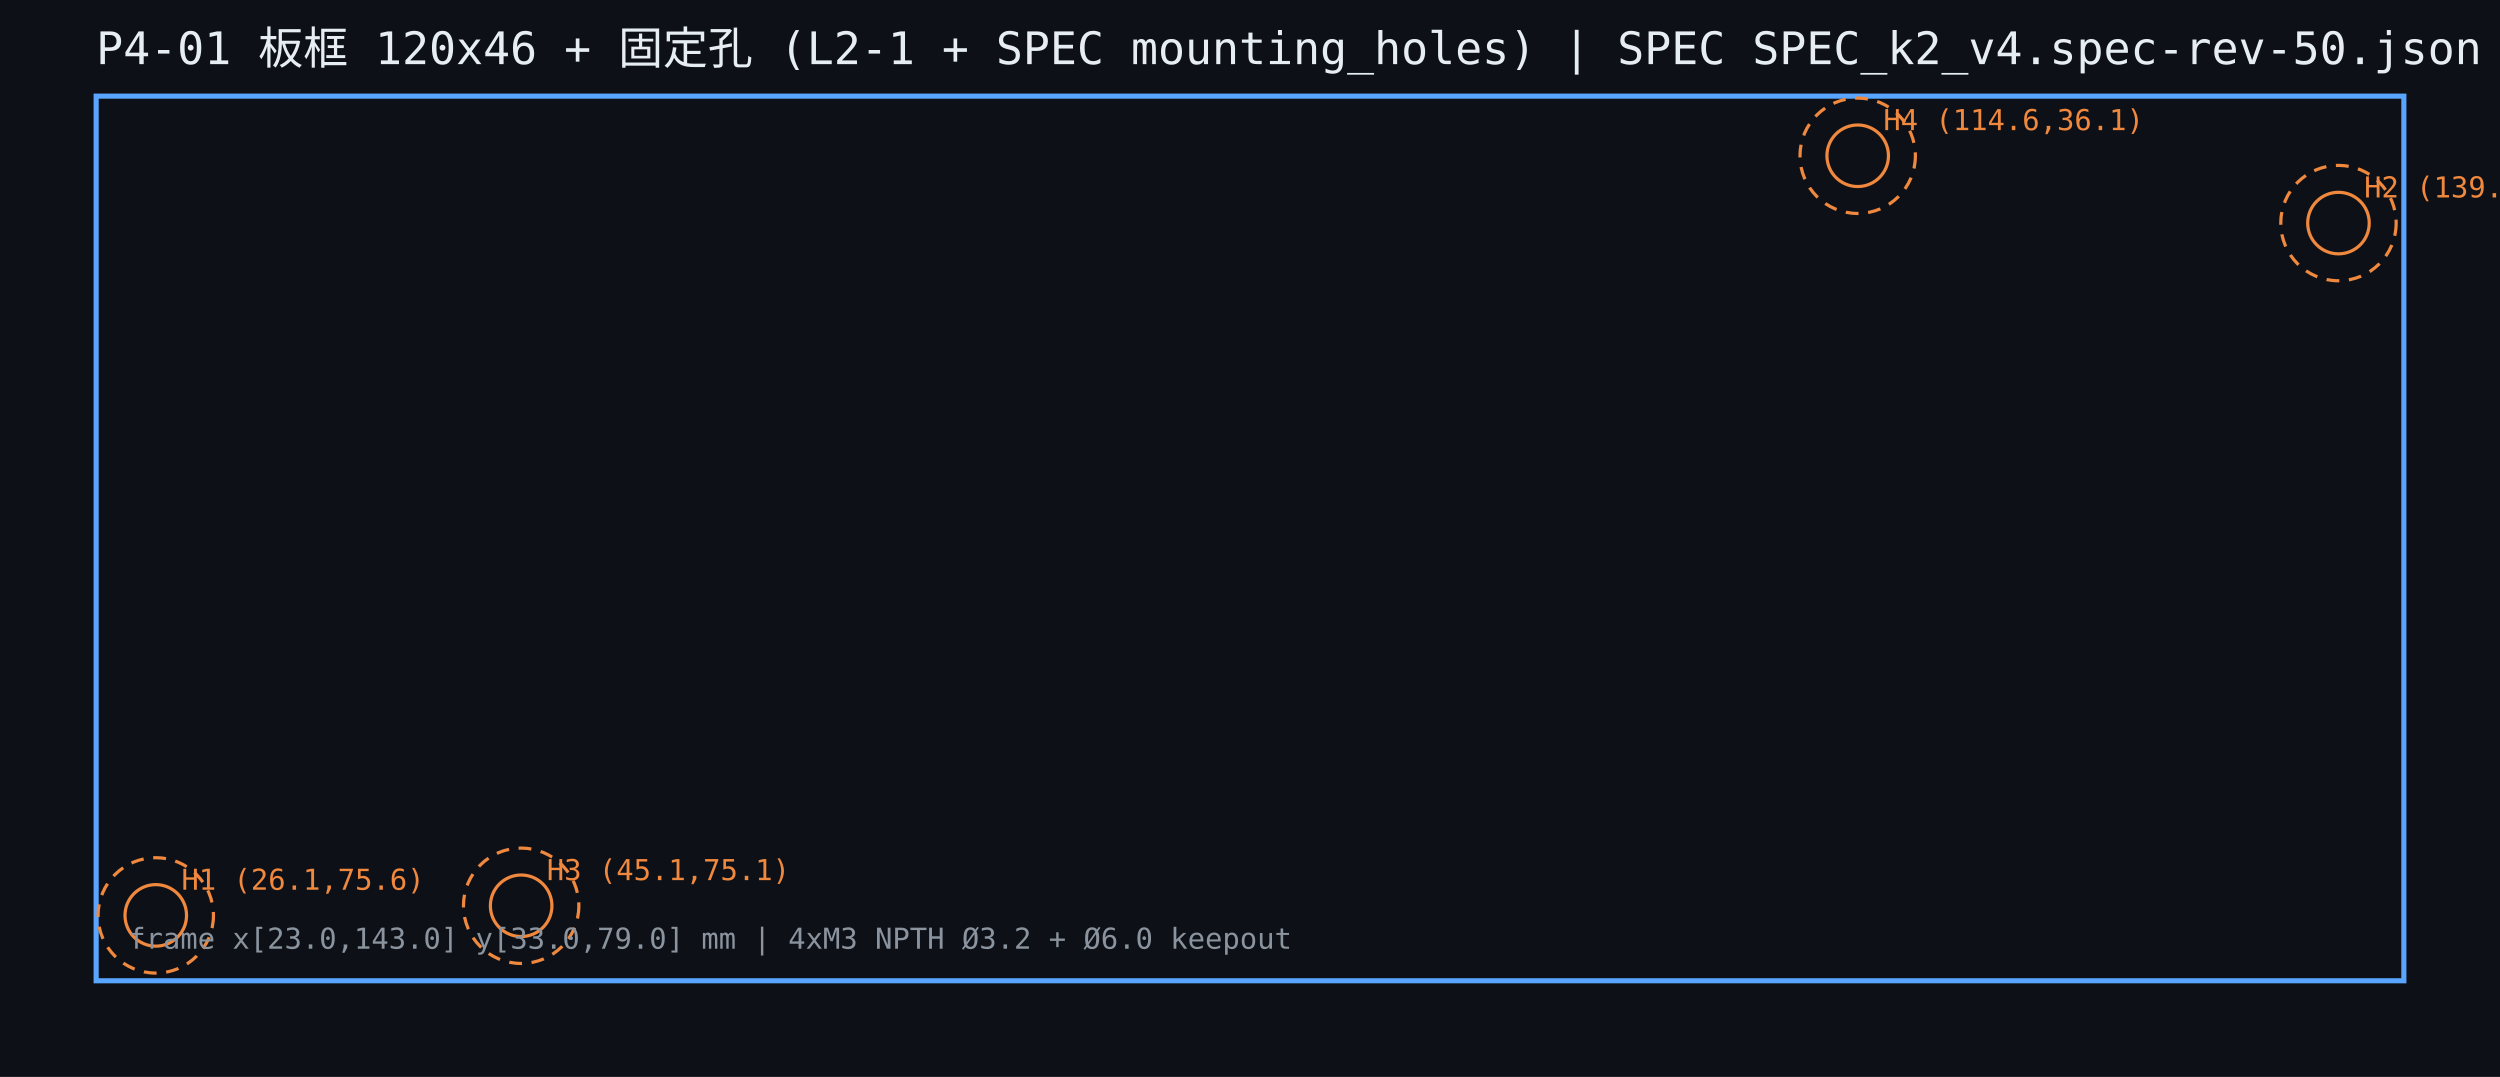
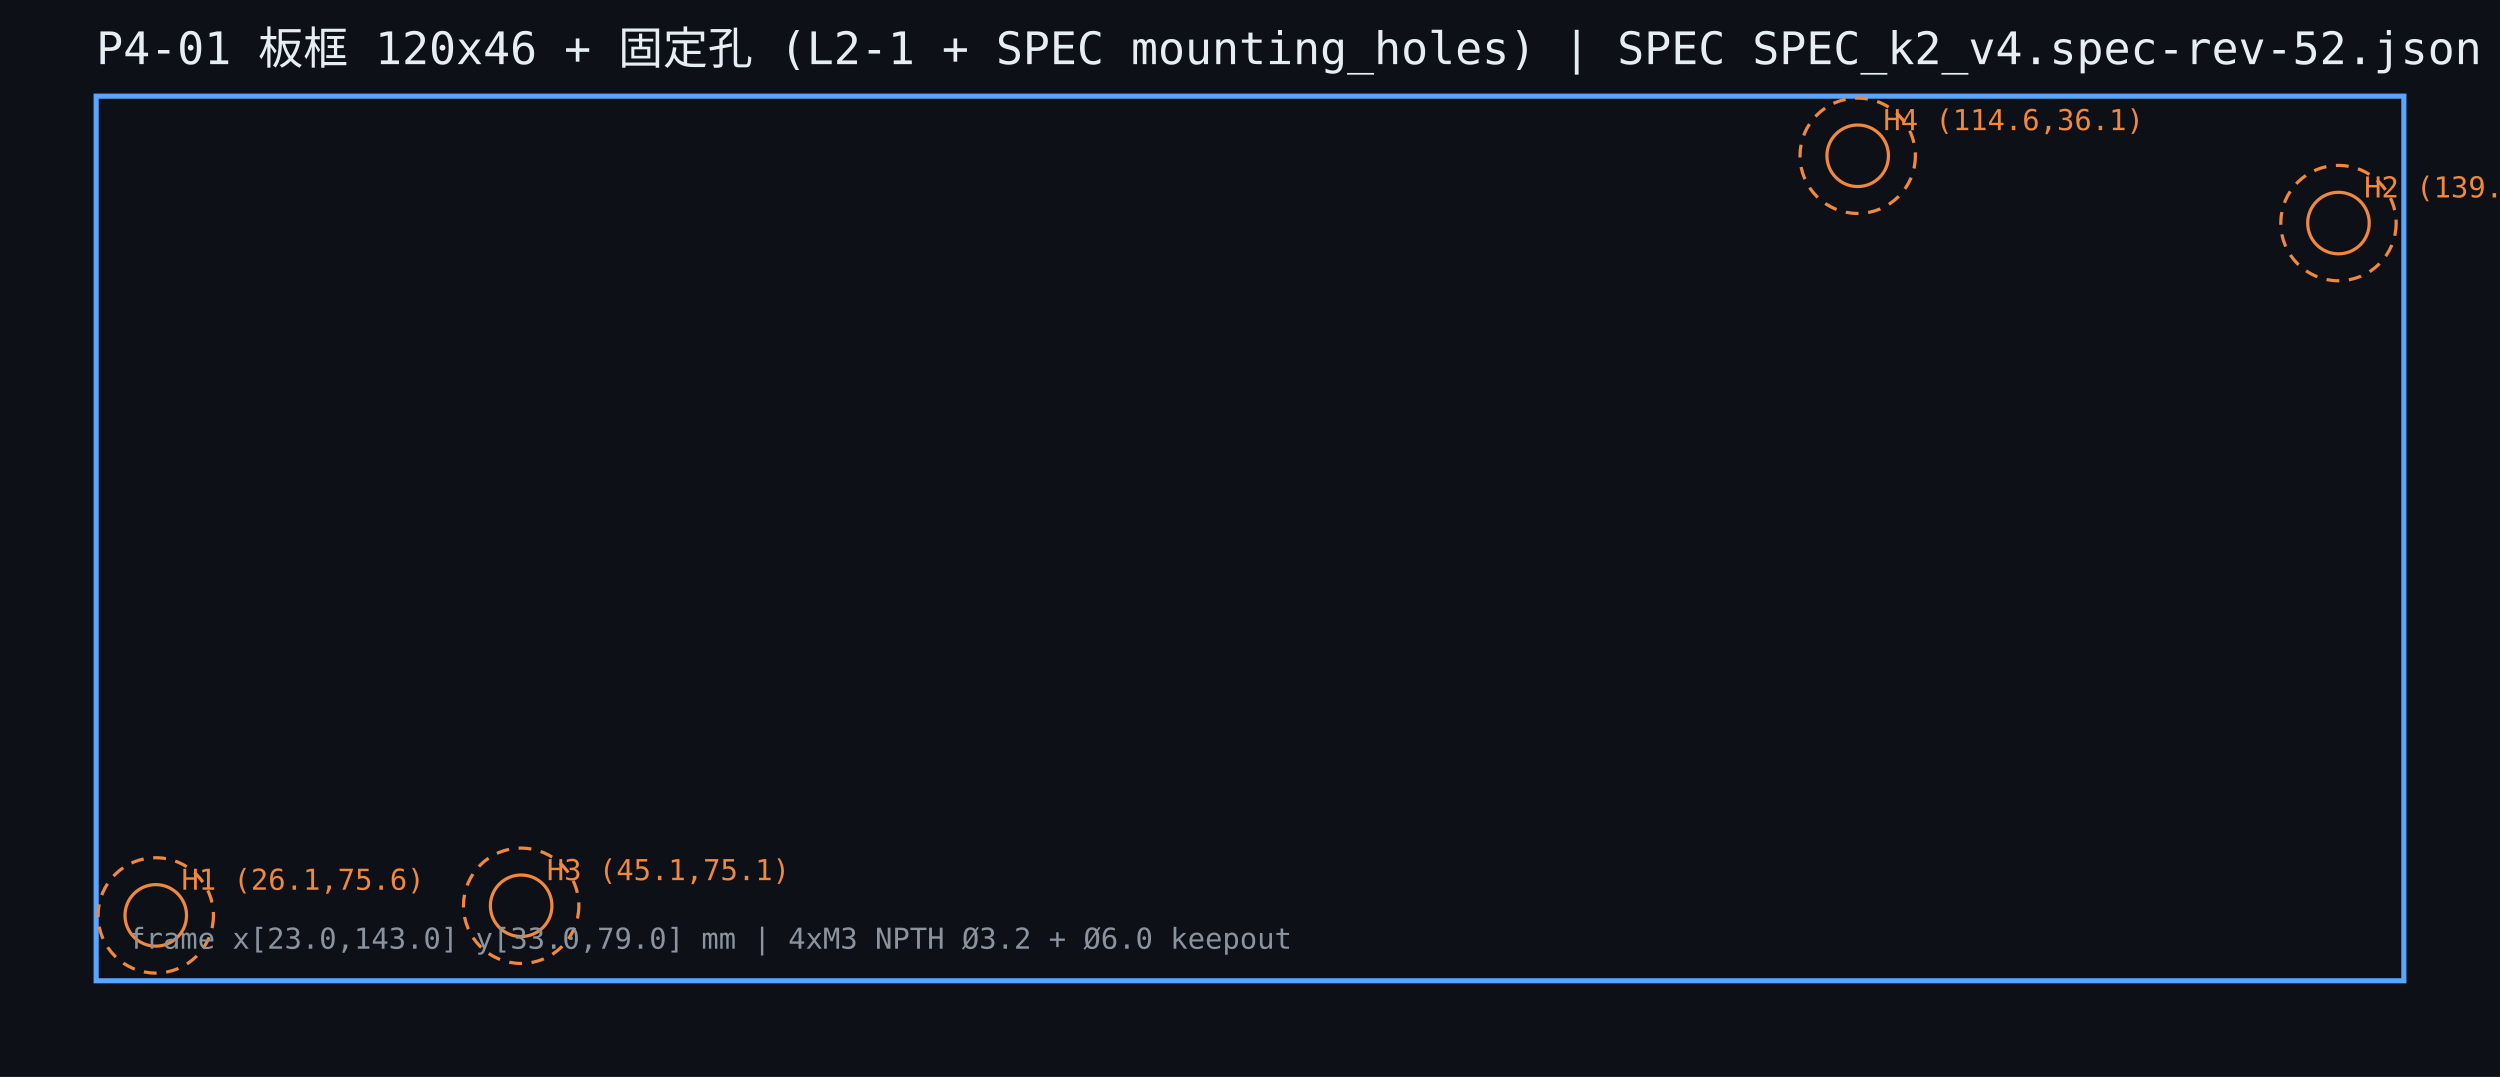
<svg xmlns="http://www.w3.org/2000/svg" width="780" height="336" viewBox="0 0 780 336">
  <rect width="780" height="336" fill="#0d1117" />
-   <text x="30" y="20" fill="#e6edf3" font-family="monospace" font-size="14">P4-01 板框 120x46 + 固定孔 (L2-1 + SPEC mounting_holes) | SPEC SPEC_k2_v4.spec-rev-50.json | 受审板 dae8dc8d48ff5b81</text>
+   <text x="30" y="20" fill="#e6edf3" font-family="monospace" font-size="14">P4-01 板框 120x46 + 固定孔 (L2-1 + SPEC mounting_holes) | SPEC SPEC_k2_v4.spec-rev-52.json | 受审板 c5a7df90aadb66e0</text>
  <g transform="translate(30,30)">
    <rect x="0.0" y="0.0" width="720.0" height="276.0" fill="none" stroke="#58a6ff" stroke-width="1.6" />
    <circle cx="18.6" cy="255.6" r="18.0" fill="none" stroke="#f0883e" stroke-width="1.0" stroke-dasharray="4 3" />
    <circle cx="18.6" cy="255.6" r="9.6" fill="#0d1117" stroke="#f0883e" stroke-width="1.0" />
    <text x="26.6" y="247.6" fill="#f0883e" font-family="monospace" font-size="9" text-anchor="start">H1 (26.1,75.6)</text>
    <circle cx="699.6" cy="39.6" r="18.0" fill="none" stroke="#f0883e" stroke-width="1.0" stroke-dasharray="4 3" />
    <circle cx="699.6" cy="39.6" r="9.6" fill="#0d1117" stroke="#f0883e" stroke-width="1.0" />
    <text x="707.6" y="31.6" fill="#f0883e" font-family="monospace" font-size="9" text-anchor="start">H2 (139.6,39.6)</text>
    <circle cx="132.6" cy="252.6" r="18.0" fill="none" stroke="#f0883e" stroke-width="1.0" stroke-dasharray="4 3" />
    <circle cx="132.6" cy="252.6" r="9.6" fill="#0d1117" stroke="#f0883e" stroke-width="1.0" />
    <text x="140.6" y="244.6" fill="#f0883e" font-family="monospace" font-size="9" text-anchor="start">H3 (45.1,75.1)</text>
    <circle cx="549.6" cy="18.6" r="18.0" fill="none" stroke="#f0883e" stroke-width="1.0" stroke-dasharray="4 3" />
    <circle cx="549.6" cy="18.6" r="9.6" fill="#0d1117" stroke="#f0883e" stroke-width="1.0" />
    <text x="557.6" y="10.6" fill="#f0883e" font-family="monospace" font-size="9" text-anchor="start">H4 (114.6,36.1)</text>
    <text x="10.0" y="266.0" fill="#8b949e" font-family="monospace" font-size="9" text-anchor="start">frame x[23.0,143.0] y[33.0,79.0] mm | 4xM3 NPTH Ø3.2 + Ø6.0 keepout</text>
  </g>
</svg>
